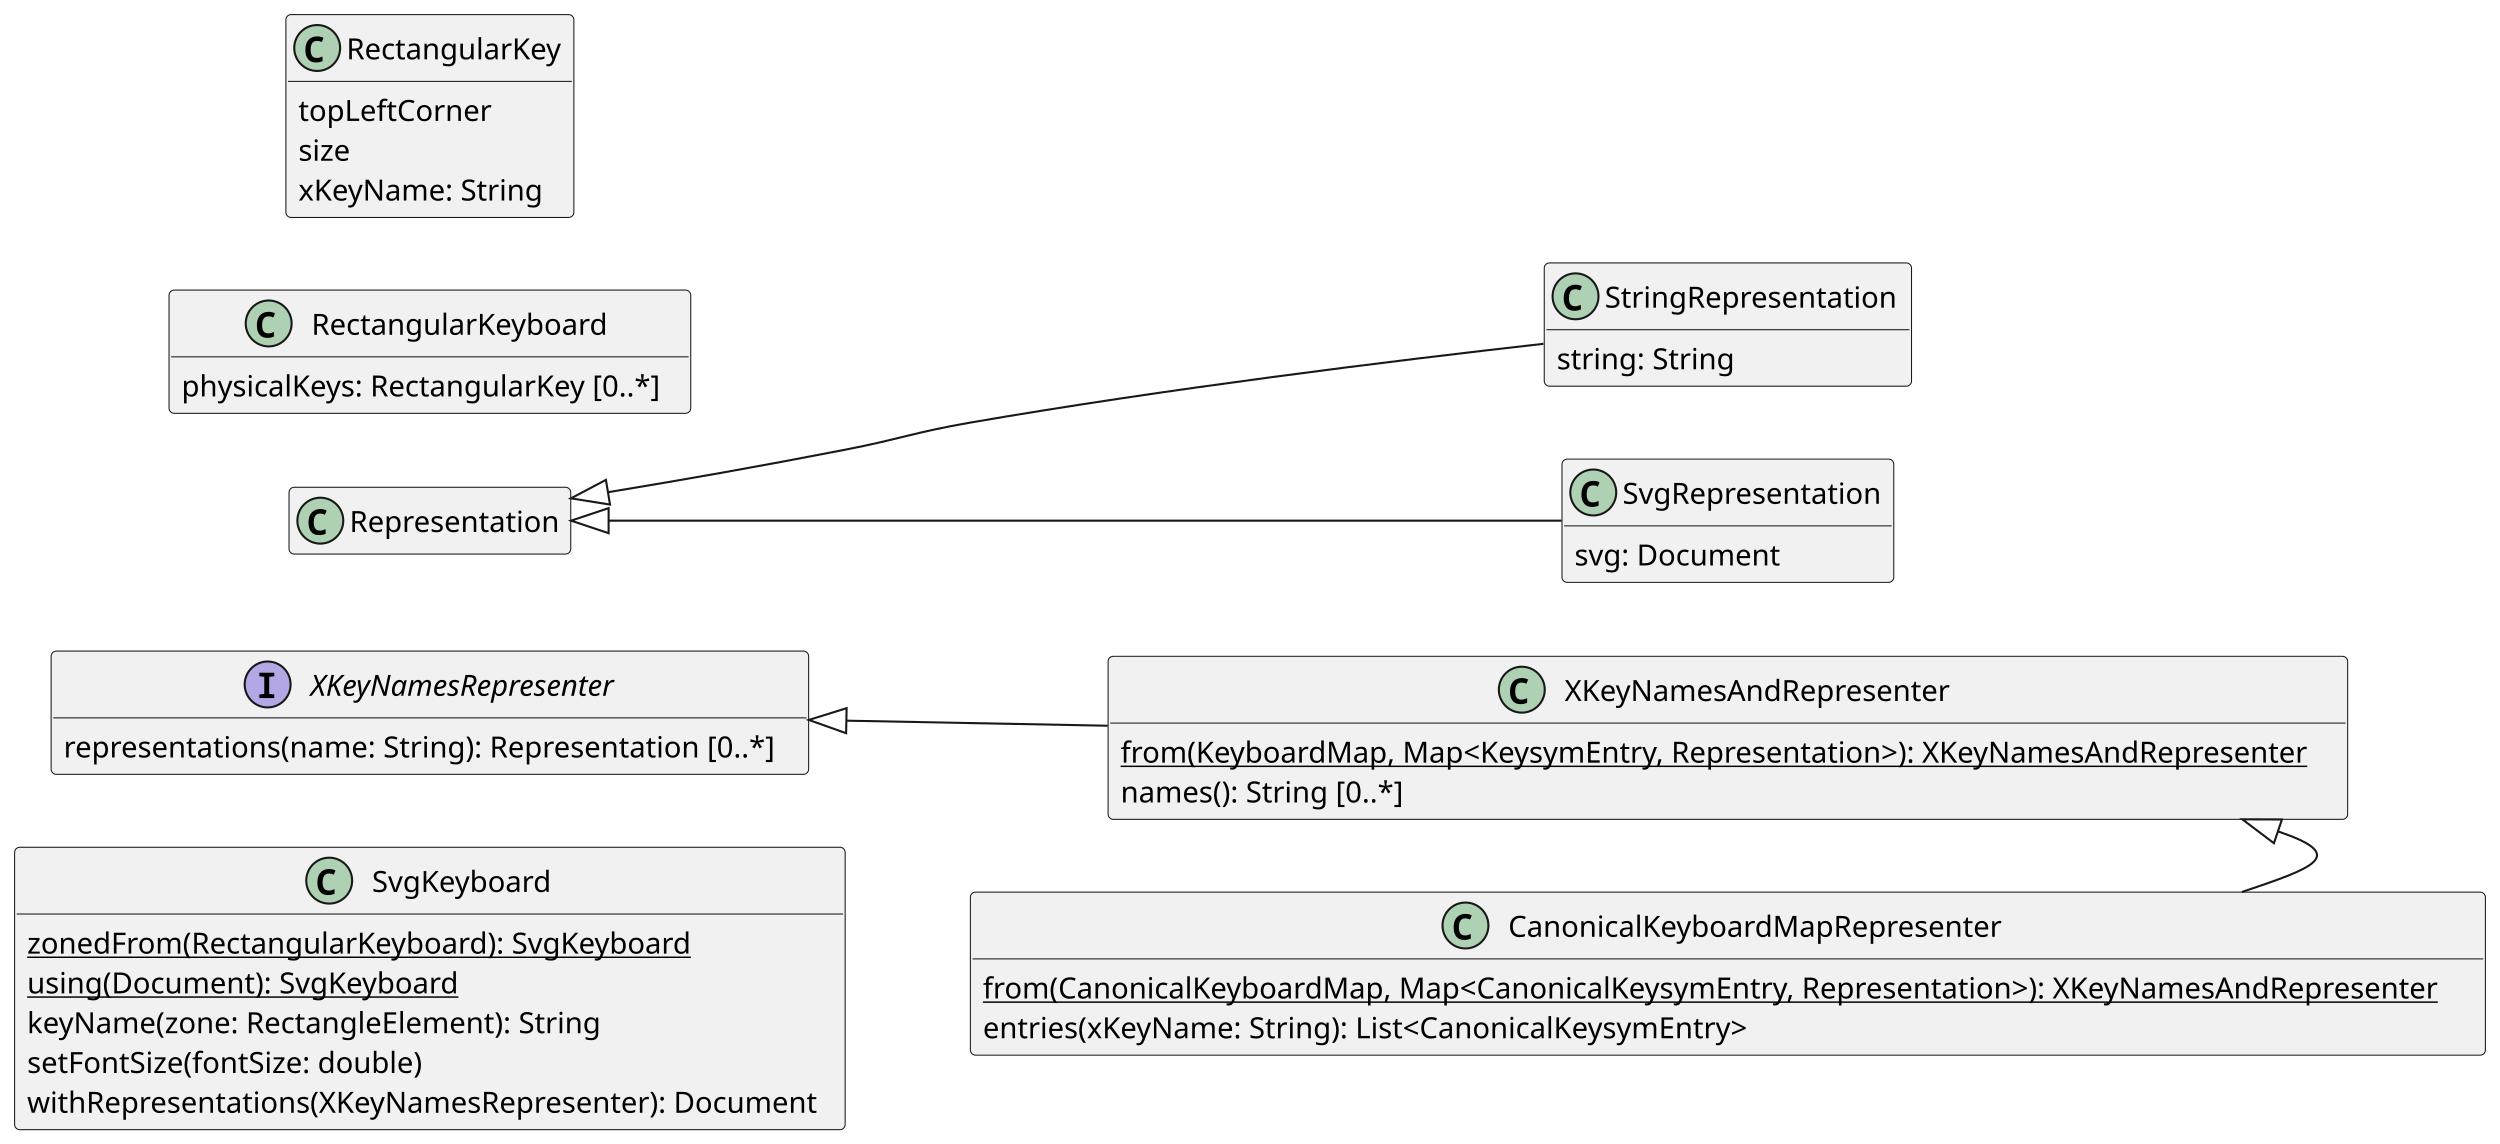
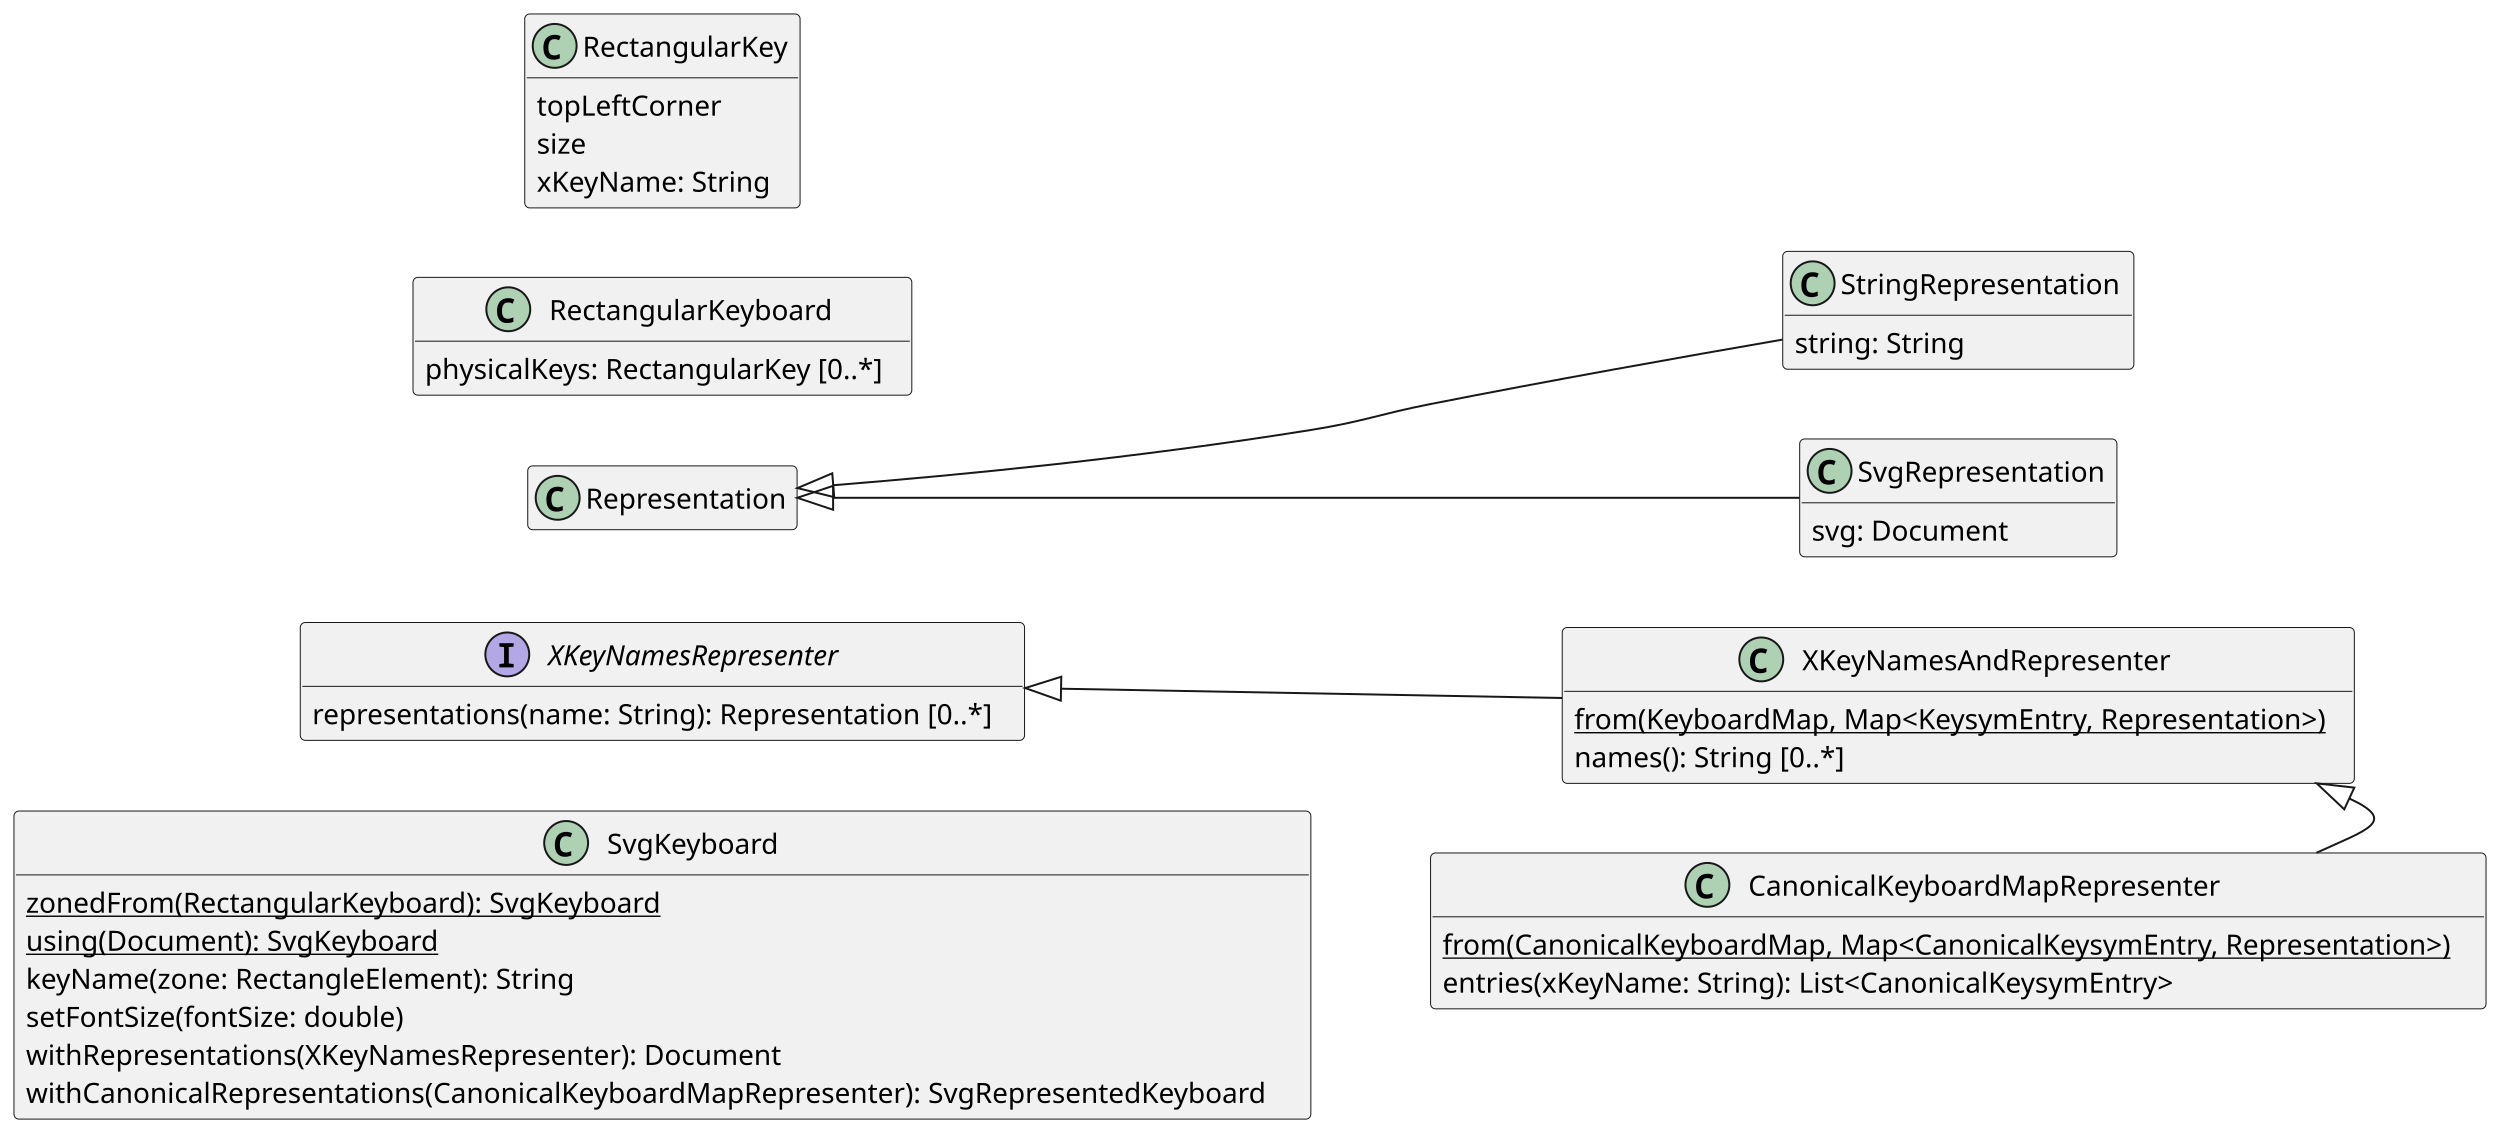
- <svg xmlns="http://www.w3.org/2000/svg" contentStyleType="text/css" height="548px" preserveAspectRatio="none" style="width:1198px;height:548px;background:#FFFFFF;" version="1.1" viewBox="0 0 1198 548" width="1198px" zoomAndPan="magnify">
+ <svg xmlns="http://www.w3.org/2000/svg" contentStyleType="text/css" height="567px" preserveAspectRatio="none" style="width:1253px;height:567px;background:#FFFFFF;" version="1.1" viewBox="0 0 1253 567" width="1253px" zoomAndPan="magnify">
  <defs />
  <g>
    <g id="elem_Representation">
-       <rect codeLine="4" fill="#F1F1F1" height="32" id="Representation" rx="2.5" ry="2.5" style="stroke:#181818;stroke-width:0.5;" width="135" x="138.5" y="233.5" />
-       <ellipse cx="153.5" cy="249.5" fill="#ADD1B2" rx="11" ry="11" style="stroke:#181818;stroke-width:1.0;" />
-       <path d="M152.969,256.422 Q151.219,256.422 150.078,255.688 Q148.953,254.938 148.391,253.594 Q147.844,252.234 147.844,250.438 Q147.844,248.406 148.5,246.953 Q149.156,245.5 150.438,244.719 Q151.719,243.938 153.594,243.938 Q154.484,243.938 155.156,244.125 Q155.828,244.297 156.516,244.641 L155.703,246.656 Q155.078,246.344 154.531,246.219 Q154,246.094 153.516,246.094 Q152.344,246.094 151.641,246.625 Q150.938,247.156 150.641,248.109 Q150.344,249.062 150.344,250.328 Q150.344,252.344 151.062,253.312 Q151.781,254.266 153.375,254.266 Q153.969,254.266 154.594,254.109 Q155.219,253.953 156.047,253.578 L156.047,255.797 Q155.312,256.109 154.516,256.266 Q153.734,256.422 152.969,256.422 Z " fill="#000000" />
-       <text fill="#000000" font-family="sans-serif" font-size="14" lengthAdjust="spacing" textLength="103" x="167.5" y="254.932">Representation</text>
+       <rect codeLine="4" fill="#F1F1F1" height="32" id="Representation" rx="2.5" ry="2.5" style="stroke:#181818;stroke-width:0.5;" width="135" x="264.5" y="233.5" />
+       <ellipse cx="279.5" cy="249.5" fill="#ADD1B2" rx="11" ry="11" style="stroke:#181818;stroke-width:1.0;" />
+       <path d="M278.969,256.422 Q277.219,256.422 276.078,255.688 Q274.953,254.938 274.391,253.594 Q273.844,252.234 273.844,250.438 Q273.844,248.406 274.5,246.953 Q275.156,245.5 276.438,244.719 Q277.719,243.938 279.594,243.938 Q280.484,243.938 281.156,244.125 Q281.828,244.297 282.516,244.641 L281.703,246.656 Q281.078,246.344 280.531,246.219 Q280,246.094 279.516,246.094 Q278.344,246.094 277.641,246.625 Q276.938,247.156 276.641,248.109 Q276.344,249.062 276.344,250.328 Q276.344,252.344 277.062,253.312 Q277.781,254.266 279.375,254.266 Q279.969,254.266 280.594,254.109 Q281.219,253.953 282.047,253.578 L282.047,255.797 Q281.312,256.109 280.516,256.266 Q279.734,256.422 278.969,256.422 Z " fill="#000000" />
+       <text fill="#000000" font-family="sans-serif" font-size="14" lengthAdjust="spacing" textLength="103" x="293.5" y="254.932">Representation</text>
    </g>
    <g id="elem_StringRepresentation">
-       <rect codeLine="6" fill="#F1F1F1" height="59.068" id="StringRepresentation" rx="2.5" ry="2.5" style="stroke:#181818;stroke-width:0.5;" width="176" x="740" y="126" />
-       <ellipse cx="755" cy="142" fill="#ADD1B2" rx="11" ry="11" style="stroke:#181818;stroke-width:1.0;" />
-       <path d="M754.469,148.922 Q752.719,148.922 751.578,148.188 Q750.453,147.438 749.891,146.094 Q749.344,144.734 749.344,142.938 Q749.344,140.906 750,139.453 Q750.656,138 751.938,137.219 Q753.219,136.438 755.094,136.438 Q755.984,136.438 756.656,136.625 Q757.328,136.797 758.016,137.141 L757.203,139.156 Q756.578,138.844 756.031,138.719 Q755.5,138.594 755.016,138.594 Q753.844,138.594 753.141,139.125 Q752.438,139.656 752.141,140.609 Q751.844,141.562 751.844,142.828 Q751.844,144.844 752.562,145.812 Q753.281,146.766 754.875,146.766 Q755.469,146.766 756.094,146.609 Q756.719,146.453 757.547,146.078 L757.547,148.297 Q756.812,148.609 756.016,148.766 Q755.234,148.922 754.469,148.922 Z " fill="#000000" />
-       <text fill="#000000" font-family="sans-serif" font-size="14" lengthAdjust="spacing" textLength="144" x="769" y="147.432">StringRepresentation</text>
-       <line style="stroke:#181818;stroke-width:0.5;" x1="741" x2="915" y1="158" y2="158" />
-       <text fill="#000000" font-family="sans-serif" font-size="14" lengthAdjust="spacing" textLength="89" x="746" y="176.966">string: String</text>
+       <rect codeLine="6" fill="#F1F1F1" height="59.068" id="StringRepresentation" rx="2.5" ry="2.5" style="stroke:#181818;stroke-width:0.5;" width="176" x="893.5" y="126" />
+       <ellipse cx="908.5" cy="142" fill="#ADD1B2" rx="11" ry="11" style="stroke:#181818;stroke-width:1.0;" />
+       <path d="M907.969,148.922 Q906.219,148.922 905.078,148.188 Q903.953,147.438 903.391,146.094 Q902.844,144.734 902.844,142.938 Q902.844,140.906 903.5,139.453 Q904.156,138 905.438,137.219 Q906.719,136.438 908.594,136.438 Q909.484,136.438 910.156,136.625 Q910.828,136.797 911.516,137.141 L910.703,139.156 Q910.078,138.844 909.531,138.719 Q909,138.594 908.516,138.594 Q907.344,138.594 906.641,139.125 Q905.938,139.656 905.641,140.609 Q905.344,141.562 905.344,142.828 Q905.344,144.844 906.062,145.812 Q906.781,146.766 908.375,146.766 Q908.969,146.766 909.594,146.609 Q910.219,146.453 911.047,146.078 L911.047,148.297 Q910.312,148.609 909.516,148.766 Q908.734,148.922 907.969,148.922 Z " fill="#000000" />
+       <text fill="#000000" font-family="sans-serif" font-size="14" lengthAdjust="spacing" textLength="144" x="922.5" y="147.432">StringRepresentation</text>
+       <line style="stroke:#181818;stroke-width:0.5;" x1="894.5" x2="1068.5" y1="158" y2="158" />
+       <text fill="#000000" font-family="sans-serif" font-size="14" lengthAdjust="spacing" textLength="89" x="899.5" y="176.966">string: String</text>
    </g>
    <g id="elem_SvgRepresentation">
-       <rect codeLine="9" fill="#F1F1F1" height="59.068" id="SvgRepresentation" rx="2.5" ry="2.5" style="stroke:#181818;stroke-width:0.5;" width="159" x="748.5" y="220" />
-       <ellipse cx="763.5" cy="236" fill="#ADD1B2" rx="11" ry="11" style="stroke:#181818;stroke-width:1.0;" />
-       <path d="M762.969,242.922 Q761.219,242.922 760.078,242.188 Q758.953,241.438 758.391,240.094 Q757.844,238.734 757.844,236.938 Q757.844,234.906 758.5,233.453 Q759.156,232 760.438,231.219 Q761.719,230.438 763.594,230.438 Q764.484,230.438 765.156,230.625 Q765.828,230.797 766.516,231.141 L765.703,233.156 Q765.078,232.844 764.531,232.719 Q764,232.594 763.516,232.594 Q762.344,232.594 761.641,233.125 Q760.938,233.656 760.641,234.609 Q760.344,235.562 760.344,236.828 Q760.344,238.844 761.062,239.812 Q761.781,240.766 763.375,240.766 Q763.969,240.766 764.594,240.609 Q765.219,240.453 766.047,240.078 L766.047,242.297 Q765.312,242.609 764.516,242.766 Q763.734,242.922 762.969,242.922 Z " fill="#000000" />
-       <text fill="#000000" font-family="sans-serif" font-size="14" lengthAdjust="spacing" textLength="127" x="777.5" y="241.432">SvgRepresentation</text>
-       <line style="stroke:#181818;stroke-width:0.5;" x1="749.5" x2="906.5" y1="252" y2="252" />
-       <text fill="#000000" font-family="sans-serif" font-size="14" lengthAdjust="spacing" textLength="100" x="754.5" y="270.966">svg: Document</text>
+       <rect codeLine="9" fill="#F1F1F1" height="59.068" id="SvgRepresentation" rx="2.5" ry="2.5" style="stroke:#181818;stroke-width:0.5;" width="159" x="902" y="220" />
+       <ellipse cx="917" cy="236" fill="#ADD1B2" rx="11" ry="11" style="stroke:#181818;stroke-width:1.0;" />
+       <path d="M916.469,242.922 Q914.719,242.922 913.578,242.188 Q912.453,241.438 911.891,240.094 Q911.344,238.734 911.344,236.938 Q911.344,234.906 912,233.453 Q912.656,232 913.938,231.219 Q915.219,230.438 917.094,230.438 Q917.984,230.438 918.656,230.625 Q919.328,230.797 920.016,231.141 L919.203,233.156 Q918.578,232.844 918.031,232.719 Q917.5,232.594 917.016,232.594 Q915.844,232.594 915.141,233.125 Q914.438,233.656 914.141,234.609 Q913.844,235.562 913.844,236.828 Q913.844,238.844 914.562,239.812 Q915.281,240.766 916.875,240.766 Q917.469,240.766 918.094,240.609 Q918.719,240.453 919.547,240.078 L919.547,242.297 Q918.812,242.609 918.016,242.766 Q917.234,242.922 916.469,242.922 Z " fill="#000000" />
+       <text fill="#000000" font-family="sans-serif" font-size="14" lengthAdjust="spacing" textLength="127" x="931" y="241.432">SvgRepresentation</text>
+       <line style="stroke:#181818;stroke-width:0.5;" x1="903" x2="1060" y1="252" y2="252" />
+       <text fill="#000000" font-family="sans-serif" font-size="14" lengthAdjust="spacing" textLength="100" x="908" y="270.966">svg: Document</text>
    </g>
    <g id="elem_XKeyNamesRepresenter">
-       <rect codeLine="15" fill="#F1F1F1" height="59.068" id="XKeyNamesRepresenter" rx="2.5" ry="2.5" style="stroke:#181818;stroke-width:0.5;" width="363" x="24.5" y="312" />
-       <ellipse cx="128.25" cy="328" fill="#B4A7E5" rx="11" ry="11" style="stroke:#181818;stroke-width:1.0;" />
-       <path d="M124.281,334.5 L124.281,332.797 L126.641,332.531 L126.641,324.328 L124.281,324.062 L124.281,322.359 L131.422,322.359 L131.422,324.062 L129,324.328 L129,332.531 L131.422,332.797 L131.422,334.5 L124.281,334.5 Z " fill="#000000" />
-       <text fill="#000000" font-family="sans-serif" font-size="14" font-style="italic" lengthAdjust="spacing" textLength="147" x="148.75" y="333.432">XKeyNamesRepresenter</text>
-       <line style="stroke:#181818;stroke-width:0.5;" x1="25.5" x2="386.5" y1="344" y2="344" />
-       <text fill="#000000" font-family="sans-serif" font-size="14" lengthAdjust="spacing" textLength="351" x="30.5" y="362.966">representations(name: String): Representation [0..*]</text>
+       <rect codeLine="15" fill="#F1F1F1" height="59.068" id="XKeyNamesRepresenter" rx="2.5" ry="2.5" style="stroke:#181818;stroke-width:0.5;" width="363" x="150.5" y="312" />
+       <ellipse cx="254.25" cy="328" fill="#B4A7E5" rx="11" ry="11" style="stroke:#181818;stroke-width:1.0;" />
+       <path d="M250.281,334.5 L250.281,332.797 L252.641,332.531 L252.641,324.328 L250.281,324.062 L250.281,322.359 L257.422,322.359 L257.422,324.062 L255,324.328 L255,332.531 L257.422,332.797 L257.422,334.5 L250.281,334.5 Z " fill="#000000" />
+       <text fill="#000000" font-family="sans-serif" font-size="14" font-style="italic" lengthAdjust="spacing" textLength="147" x="274.75" y="333.432">XKeyNamesRepresenter</text>
+       <line style="stroke:#181818;stroke-width:0.5;" x1="151.5" x2="512.5" y1="344" y2="344" />
+       <text fill="#000000" font-family="sans-serif" font-size="14" lengthAdjust="spacing" textLength="351" x="156.5" y="362.966">representations(name: String): Representation [0..*]</text>
    </g>
    <g id="elem_XKeyNamesAndRepresenter">
-       <rect codeLine="19" fill="#F1F1F1" height="78.136" id="XKeyNamesAndRepresenter" rx="2.5" ry="2.5" style="stroke:#181818;stroke-width:0.5;" width="594" x="531" y="314.5" />
-       <ellipse cx="729.25" cy="330.5" fill="#ADD1B2" rx="11" ry="11" style="stroke:#181818;stroke-width:1.0;" />
-       <path d="M728.719,337.422 Q726.969,337.422 725.828,336.688 Q724.703,335.938 724.141,334.594 Q723.594,333.234 723.594,331.438 Q723.594,329.406 724.25,327.953 Q724.906,326.5 726.188,325.719 Q727.469,324.938 729.344,324.938 Q730.234,324.938 730.906,325.125 Q731.578,325.297 732.266,325.641 L731.453,327.656 Q730.828,327.344 730.281,327.219 Q729.75,327.094 729.266,327.094 Q728.094,327.094 727.391,327.625 Q726.688,328.156 726.391,329.109 Q726.094,330.062 726.094,331.328 Q726.094,333.344 726.812,334.312 Q727.531,335.266 729.125,335.266 Q729.719,335.266 730.344,335.109 Q730.969,334.953 731.797,334.578 L731.797,336.797 Q731.062,337.109 730.266,337.266 Q729.484,337.422 728.719,337.422 Z " fill="#000000" />
-       <text fill="#000000" font-family="sans-serif" font-size="14" lengthAdjust="spacing" textLength="189" x="749.75" y="335.932">XKeyNamesAndRepresenter</text>
-       <line style="stroke:#181818;stroke-width:0.5;" x1="532" x2="1124" y1="346.5" y2="346.5" />
-       <text fill="#000000" font-family="sans-serif" font-size="14" lengthAdjust="spacing" text-decoration="underline" textLength="582" x="537" y="365.466">from(KeyboardMap, Map&lt;KeysymEntry, Representation&gt;): XKeyNamesAndRepresenter</text>
-       <text fill="#000000" font-family="sans-serif" font-size="14" lengthAdjust="spacing" textLength="140" x="537" y="384.534">names(): String [0..*]</text>
+       <rect codeLine="19" fill="#F1F1F1" height="78.136" id="XKeyNamesAndRepresenter" rx="2.5" ry="2.5" style="stroke:#181818;stroke-width:0.5;" width="397" x="783" y="314.5" />
+       <ellipse cx="882.75" cy="330.5" fill="#ADD1B2" rx="11" ry="11" style="stroke:#181818;stroke-width:1.0;" />
+       <path d="M882.219,337.422 Q880.469,337.422 879.328,336.688 Q878.203,335.938 877.641,334.594 Q877.094,333.234 877.094,331.438 Q877.094,329.406 877.75,327.953 Q878.406,326.5 879.688,325.719 Q880.969,324.938 882.844,324.938 Q883.734,324.938 884.406,325.125 Q885.078,325.297 885.766,325.641 L884.953,327.656 Q884.328,327.344 883.781,327.219 Q883.25,327.094 882.766,327.094 Q881.594,327.094 880.891,327.625 Q880.188,328.156 879.891,329.109 Q879.594,330.062 879.594,331.328 Q879.594,333.344 880.312,334.312 Q881.031,335.266 882.625,335.266 Q883.219,335.266 883.844,335.109 Q884.469,334.953 885.297,334.578 L885.297,336.797 Q884.562,337.109 883.766,337.266 Q882.984,337.422 882.219,337.422 Z " fill="#000000" />
+       <text fill="#000000" font-family="sans-serif" font-size="14" lengthAdjust="spacing" textLength="189" x="903.25" y="335.932">XKeyNamesAndRepresenter</text>
+       <line style="stroke:#181818;stroke-width:0.5;" x1="784" x2="1179" y1="346.5" y2="346.5" />
+       <text fill="#000000" font-family="sans-serif" font-size="14" lengthAdjust="spacing" text-decoration="underline" textLength="385" x="789" y="365.466">from(KeyboardMap, Map&lt;KeysymEntry, Representation&gt;)</text>
+       <text fill="#000000" font-family="sans-serif" font-size="14" lengthAdjust="spacing" textLength="140" x="789" y="384.534">names(): String [0..*]</text>
    </g>
    <g id="elem_CanonicalKeyboardMapRepresenter">
-       <rect codeLine="25" fill="#F1F1F1" height="78.136" id="CanonicalKeyboardMapRepresenter" rx="2.5" ry="2.5" style="stroke:#181818;stroke-width:0.5;" width="726" x="465" y="427.5" />
-       <ellipse cx="702.25" cy="443.5" fill="#ADD1B2" rx="11" ry="11" style="stroke:#181818;stroke-width:1.0;" />
-       <path d="M701.719,450.422 Q699.969,450.422 698.828,449.688 Q697.703,448.938 697.141,447.594 Q696.594,446.234 696.594,444.438 Q696.594,442.406 697.25,440.953 Q697.906,439.5 699.188,438.719 Q700.469,437.938 702.344,437.938 Q703.234,437.938 703.906,438.125 Q704.578,438.297 705.266,438.641 L704.453,440.656 Q703.828,440.344 703.281,440.219 Q702.75,440.094 702.266,440.094 Q701.094,440.094 700.391,440.625 Q699.688,441.156 699.391,442.109 Q699.094,443.062 699.094,444.328 Q699.094,446.344 699.812,447.312 Q700.531,448.266 702.125,448.266 Q702.719,448.266 703.344,448.109 Q703.969,447.953 704.797,447.578 L704.797,449.797 Q704.062,450.109 703.266,450.266 Q702.484,450.422 701.719,450.422 Z " fill="#000000" />
-       <text fill="#000000" font-family="sans-serif" font-size="14" lengthAdjust="spacing" textLength="243" x="722.75" y="448.932">CanonicalKeyboardMapRepresenter</text>
-       <line style="stroke:#181818;stroke-width:0.5;" x1="466" x2="1190" y1="459.5" y2="459.5" />
-       <text fill="#000000" font-family="sans-serif" font-size="14" lengthAdjust="spacing" text-decoration="underline" textLength="714" x="471" y="478.466">from(CanonicalKeyboardMap, Map&lt;CanonicalKeysymEntry, Representation&gt;): XKeyNamesAndRepresenter</text>
-       <text fill="#000000" font-family="sans-serif" font-size="14" lengthAdjust="spacing" textLength="374" x="471" y="497.534">entries(xKeyName: String): List&lt;CanonicalKeysymEntry&gt;</text>
+       <rect codeLine="25" fill="#F1F1F1" height="78.136" id="CanonicalKeyboardMapRepresenter" rx="2.5" ry="2.5" style="stroke:#181818;stroke-width:0.5;" width="529" x="717" y="427.5" />
+       <ellipse cx="855.75" cy="443.5" fill="#ADD1B2" rx="11" ry="11" style="stroke:#181818;stroke-width:1.0;" />
+       <path d="M855.219,450.422 Q853.469,450.422 852.328,449.688 Q851.203,448.938 850.641,447.594 Q850.094,446.234 850.094,444.438 Q850.094,442.406 850.75,440.953 Q851.406,439.5 852.688,438.719 Q853.969,437.938 855.844,437.938 Q856.734,437.938 857.406,438.125 Q858.078,438.297 858.766,438.641 L857.953,440.656 Q857.328,440.344 856.781,440.219 Q856.25,440.094 855.766,440.094 Q854.594,440.094 853.891,440.625 Q853.188,441.156 852.891,442.109 Q852.594,443.062 852.594,444.328 Q852.594,446.344 853.312,447.312 Q854.031,448.266 855.625,448.266 Q856.219,448.266 856.844,448.109 Q857.469,447.953 858.297,447.578 L858.297,449.797 Q857.562,450.109 856.766,450.266 Q855.984,450.422 855.219,450.422 Z " fill="#000000" />
+       <text fill="#000000" font-family="sans-serif" font-size="14" lengthAdjust="spacing" textLength="243" x="876.25" y="448.932">CanonicalKeyboardMapRepresenter</text>
+       <line style="stroke:#181818;stroke-width:0.5;" x1="718" x2="1245" y1="459.5" y2="459.5" />
+       <text fill="#000000" font-family="sans-serif" font-size="14" lengthAdjust="spacing" text-decoration="underline" textLength="517" x="723" y="478.466">from(CanonicalKeyboardMap, Map&lt;CanonicalKeysymEntry, Representation&gt;)</text>
+       <text fill="#000000" font-family="sans-serif" font-size="14" lengthAdjust="spacing" textLength="374" x="723" y="497.534">entries(xKeyName: String): List&lt;CanonicalKeysymEntry&gt;</text>
    </g>
    <g id="elem_RectangularKey">
-       <rect codeLine="31" fill="#F1F1F1" height="97.204" id="RectangularKey" rx="2.5" ry="2.5" style="stroke:#181818;stroke-width:0.5;" width="138" x="137" y="7" />
-       <ellipse cx="152" cy="23" fill="#ADD1B2" rx="11" ry="11" style="stroke:#181818;stroke-width:1.0;" />
-       <path d="M151.469,29.922 Q149.719,29.922 148.578,29.188 Q147.453,28.438 146.891,27.094 Q146.344,25.734 146.344,23.938 Q146.344,21.906 147,20.453 Q147.656,19 148.938,18.219 Q150.219,17.438 152.094,17.438 Q152.984,17.438 153.656,17.625 Q154.328,17.797 155.016,18.141 L154.203,20.156 Q153.578,19.844 153.031,19.719 Q152.5,19.594 152.016,19.594 Q150.844,19.594 150.141,20.125 Q149.438,20.656 149.141,21.609 Q148.844,22.562 148.844,23.828 Q148.844,25.844 149.562,26.812 Q150.281,27.766 151.875,27.766 Q152.469,27.766 153.094,27.609 Q153.719,27.453 154.547,27.078 L154.547,29.297 Q153.812,29.609 153.016,29.766 Q152.234,29.922 151.469,29.922 Z " fill="#000000" />
-       <text fill="#000000" font-family="sans-serif" font-size="14" lengthAdjust="spacing" textLength="106" x="166" y="28.432">RectangularKey</text>
-       <line style="stroke:#181818;stroke-width:0.5;" x1="138" x2="274" y1="39" y2="39" />
-       <text fill="#000000" font-family="sans-serif" font-size="14" lengthAdjust="spacing" textLength="93" x="143" y="57.966">topLeftCorner</text>
-       <text fill="#000000" font-family="sans-serif" font-size="14" lengthAdjust="spacing" textLength="26" x="143" y="77.034">size</text>
-       <text fill="#000000" font-family="sans-serif" font-size="14" lengthAdjust="spacing" textLength="120" x="143" y="96.102">xKeyName: String</text>
+       <rect codeLine="31" fill="#F1F1F1" height="97.204" id="RectangularKey" rx="2.5" ry="2.5" style="stroke:#181818;stroke-width:0.5;" width="138" x="263" y="7" />
+       <ellipse cx="278" cy="23" fill="#ADD1B2" rx="11" ry="11" style="stroke:#181818;stroke-width:1.0;" />
+       <path d="M277.469,29.922 Q275.719,29.922 274.578,29.188 Q273.453,28.438 272.891,27.094 Q272.344,25.734 272.344,23.938 Q272.344,21.906 273,20.453 Q273.656,19 274.938,18.219 Q276.219,17.438 278.094,17.438 Q278.984,17.438 279.656,17.625 Q280.328,17.797 281.016,18.141 L280.203,20.156 Q279.578,19.844 279.031,19.719 Q278.5,19.594 278.016,19.594 Q276.844,19.594 276.141,20.125 Q275.438,20.656 275.141,21.609 Q274.844,22.562 274.844,23.828 Q274.844,25.844 275.562,26.812 Q276.281,27.766 277.875,27.766 Q278.469,27.766 279.094,27.609 Q279.719,27.453 280.547,27.078 L280.547,29.297 Q279.812,29.609 279.016,29.766 Q278.234,29.922 277.469,29.922 Z " fill="#000000" />
+       <text fill="#000000" font-family="sans-serif" font-size="14" lengthAdjust="spacing" textLength="106" x="292" y="28.432">RectangularKey</text>
+       <line style="stroke:#181818;stroke-width:0.5;" x1="264" x2="400" y1="39" y2="39" />
+       <text fill="#000000" font-family="sans-serif" font-size="14" lengthAdjust="spacing" textLength="93" x="269" y="57.966">topLeftCorner</text>
+       <text fill="#000000" font-family="sans-serif" font-size="14" lengthAdjust="spacing" textLength="26" x="269" y="77.034">size</text>
+       <text fill="#000000" font-family="sans-serif" font-size="14" lengthAdjust="spacing" textLength="120" x="269" y="96.102">xKeyName: String</text>
    </g>
    <g id="elem_RectangularKeyboard">
-       <rect codeLine="37" fill="#F1F1F1" height="59.068" id="RectangularKeyboard" rx="2.5" ry="2.5" style="stroke:#181818;stroke-width:0.5;" width="250" x="81" y="139" />
-       <ellipse cx="128.75" cy="155" fill="#ADD1B2" rx="11" ry="11" style="stroke:#181818;stroke-width:1.0;" />
-       <path d="M128.219,161.922 Q126.469,161.922 125.328,161.188 Q124.203,160.438 123.641,159.094 Q123.094,157.734 123.094,155.938 Q123.094,153.906 123.75,152.453 Q124.406,151 125.688,150.219 Q126.969,149.438 128.844,149.438 Q129.734,149.438 130.406,149.625 Q131.078,149.797 131.766,150.141 L130.953,152.156 Q130.328,151.844 129.781,151.719 Q129.25,151.594 128.766,151.594 Q127.594,151.594 126.891,152.125 Q126.188,152.656 125.891,153.609 Q125.594,154.562 125.594,155.828 Q125.594,157.844 126.312,158.812 Q127.031,159.766 128.625,159.766 Q129.219,159.766 129.844,159.609 Q130.469,159.453 131.297,159.078 L131.297,161.297 Q130.562,161.609 129.766,161.766 Q128.984,161.922 128.219,161.922 Z " fill="#000000" />
-       <text fill="#000000" font-family="sans-serif" font-size="14" lengthAdjust="spacing" textLength="146" x="149.25" y="160.432">RectangularKeyboard</text>
-       <line style="stroke:#181818;stroke-width:0.5;" x1="82" x2="330" y1="171" y2="171" />
-       <text fill="#000000" font-family="sans-serif" font-size="14" lengthAdjust="spacing" textLength="238" x="87" y="189.966">physicalKeys: RectangularKey [0..*]</text>
+       <rect codeLine="37" fill="#F1F1F1" height="59.068" id="RectangularKeyboard" rx="2.5" ry="2.5" style="stroke:#181818;stroke-width:0.5;" width="250" x="207" y="139" />
+       <ellipse cx="254.75" cy="155" fill="#ADD1B2" rx="11" ry="11" style="stroke:#181818;stroke-width:1.0;" />
+       <path d="M254.219,161.922 Q252.469,161.922 251.328,161.188 Q250.203,160.438 249.641,159.094 Q249.094,157.734 249.094,155.938 Q249.094,153.906 249.75,152.453 Q250.406,151 251.688,150.219 Q252.969,149.438 254.844,149.438 Q255.734,149.438 256.406,149.625 Q257.078,149.797 257.766,150.141 L256.953,152.156 Q256.328,151.844 255.781,151.719 Q255.25,151.594 254.766,151.594 Q253.594,151.594 252.891,152.125 Q252.188,152.656 251.891,153.609 Q251.594,154.562 251.594,155.828 Q251.594,157.844 252.312,158.812 Q253.031,159.766 254.625,159.766 Q255.219,159.766 255.844,159.609 Q256.469,159.453 257.297,159.078 L257.297,161.297 Q256.562,161.609 255.766,161.766 Q254.984,161.922 254.219,161.922 Z " fill="#000000" />
+       <text fill="#000000" font-family="sans-serif" font-size="14" lengthAdjust="spacing" textLength="146" x="275.25" y="160.432">RectangularKeyboard</text>
+       <line style="stroke:#181818;stroke-width:0.5;" x1="208" x2="456" y1="171" y2="171" />
+       <text fill="#000000" font-family="sans-serif" font-size="14" lengthAdjust="spacing" textLength="238" x="213" y="189.966">physicalKeys: RectangularKey [0..*]</text>
    </g>
    <g id="elem_SvgKeyboard">
-       <rect codeLine="41" fill="#F1F1F1" height="135.34" id="SvgKeyboard" rx="2.5" ry="2.5" style="stroke:#181818;stroke-width:0.5;" width="398" x="7" y="406" />
-       <ellipse cx="157.75" cy="422" fill="#ADD1B2" rx="11" ry="11" style="stroke:#181818;stroke-width:1.0;" />
-       <path d="M157.219,428.922 Q155.469,428.922 154.328,428.188 Q153.203,427.438 152.641,426.094 Q152.094,424.734 152.094,422.938 Q152.094,420.906 152.75,419.453 Q153.406,418 154.688,417.219 Q155.969,416.438 157.844,416.438 Q158.734,416.438 159.406,416.625 Q160.078,416.797 160.766,417.141 L159.953,419.156 Q159.328,418.844 158.781,418.719 Q158.25,418.594 157.766,418.594 Q156.594,418.594 155.891,419.125 Q155.188,419.656 154.891,420.609 Q154.594,421.562 154.594,422.828 Q154.594,424.844 155.312,425.812 Q156.031,426.766 157.625,426.766 Q158.219,426.766 158.844,426.609 Q159.469,426.453 160.297,426.078 L160.297,428.297 Q159.562,428.609 158.766,428.766 Q157.984,428.922 157.219,428.922 Z " fill="#000000" />
-       <text fill="#000000" font-family="sans-serif" font-size="14" lengthAdjust="spacing" textLength="88" x="178.25" y="427.432">SvgKeyboard</text>
-       <line style="stroke:#181818;stroke-width:0.5;" x1="8" x2="404" y1="438" y2="438" />
-       <text fill="#000000" font-family="sans-serif" font-size="14" lengthAdjust="spacing" text-decoration="underline" textLength="325" x="13" y="456.966">zonedFrom(RectangularKeyboard): SvgKeyboard</text>
-       <text fill="#000000" font-family="sans-serif" font-size="14" lengthAdjust="spacing" text-decoration="underline" textLength="211" x="13" y="476.034">using(Document): SvgKeyboard</text>
-       <text fill="#000000" font-family="sans-serif" font-size="14" lengthAdjust="spacing" textLength="281" x="13" y="495.102">keyName(zone: RectangleElement): String</text>
-       <text fill="#000000" font-family="sans-serif" font-size="14" lengthAdjust="spacing" textLength="193" x="13" y="514.17">setFontSize(fontSize: double)</text>
-       <text fill="#000000" font-family="sans-serif" font-size="14" lengthAdjust="spacing" textLength="386" x="13" y="533.238">withRepresentations(XKeyNamesRepresenter): Document</text>
+       <rect codeLine="41" fill="#F1F1F1" height="154.407" id="SvgKeyboard" rx="2.5" ry="2.5" style="stroke:#181818;stroke-width:0.5;" width="650" x="7" y="406.5" />
+       <ellipse cx="283.75" cy="422.5" fill="#ADD1B2" rx="11" ry="11" style="stroke:#181818;stroke-width:1.0;" />
+       <path d="M283.219,429.422 Q281.469,429.422 280.328,428.688 Q279.203,427.938 278.641,426.594 Q278.094,425.234 278.094,423.438 Q278.094,421.406 278.75,419.953 Q279.406,418.5 280.688,417.719 Q281.969,416.938 283.844,416.938 Q284.734,416.938 285.406,417.125 Q286.078,417.297 286.766,417.641 L285.953,419.656 Q285.328,419.344 284.781,419.219 Q284.25,419.094 283.766,419.094 Q282.594,419.094 281.891,419.625 Q281.188,420.156 280.891,421.109 Q280.594,422.062 280.594,423.328 Q280.594,425.344 281.312,426.312 Q282.031,427.266 283.625,427.266 Q284.219,427.266 284.844,427.109 Q285.469,426.953 286.297,426.578 L286.297,428.797 Q285.562,429.109 284.766,429.266 Q283.984,429.422 283.219,429.422 Z " fill="#000000" />
+       <text fill="#000000" font-family="sans-serif" font-size="14" lengthAdjust="spacing" textLength="88" x="304.25" y="427.932">SvgKeyboard</text>
+       <line style="stroke:#181818;stroke-width:0.5;" x1="8" x2="656" y1="438.5" y2="438.5" />
+       <text fill="#000000" font-family="sans-serif" font-size="14" lengthAdjust="spacing" text-decoration="underline" textLength="325" x="13" y="457.466">zonedFrom(RectangularKeyboard): SvgKeyboard</text>
+       <text fill="#000000" font-family="sans-serif" font-size="14" lengthAdjust="spacing" text-decoration="underline" textLength="211" x="13" y="476.534">using(Document): SvgKeyboard</text>
+       <text fill="#000000" font-family="sans-serif" font-size="14" lengthAdjust="spacing" textLength="281" x="13" y="495.602">keyName(zone: RectangleElement): String</text>
+       <text fill="#000000" font-family="sans-serif" font-size="14" lengthAdjust="spacing" textLength="193" x="13" y="514.67">setFontSize(fontSize: double)</text>
+       <text fill="#000000" font-family="sans-serif" font-size="14" lengthAdjust="spacing" textLength="386" x="13" y="533.738">withRepresentations(XKeyNamesRepresenter): Document</text>
+       <text fill="#000000" font-family="sans-serif" font-size="14" lengthAdjust="spacing" textLength="638" x="13" y="552.806">withCanonicalRepresentations(CanonicalKeyboardMapRepresenter): SvgRepresentedKeyboard</text>
    </g>
    <g id="link_Representation_StringRepresentation">
-       <path codeLine="12" d="M291.338,235.87 C329.818,229.5 361.35,223.97 405,215.5 C431.79,210.3 438.11,207.15 465,202.5 C558.36,186.35 666.13,173.04 739.65,164.75 " fill="none" id="Representation-backto-StringRepresentation" style="stroke:#181818;stroke-width:1.0;" />
-       <polygon fill="none" points="273.58,238.81,292.318,241.79,290.358,229.951,273.58,238.81" style="stroke:#181818;stroke-width:1.0;" />
+       <path codeLine="12" d="M417.612,243.193 C483.322,237.893 568.48,229.69 657,215.5 C683.94,211.18 690.23,207.79 717,202.5 C775.7,190.91 842,179.09 893.41,170.2 " fill="none" id="Representation-backto-StringRepresentation" style="stroke:#181818;stroke-width:1.0;" />
+       <polygon fill="none" points="399.67,244.64,418.094,249.173,417.129,237.212,399.67,244.64" style="stroke:#181818;stroke-width:1.0;" />
    </g>
    <g id="link_Representation_SvgRepresentation">
-       <path codeLine="13" d="M291.65,249.5 C406.97,249.5 625.21,249.5 748.37,249.5 " fill="none" id="Representation-backto-SvgRepresentation" style="stroke:#181818;stroke-width:1.0;" />
-       <polygon fill="none" points="273.65,249.5,291.65,255.5,291.65,243.5,273.65,249.5" style="stroke:#181818;stroke-width:1.0;" />
+       <path codeLine="13" d="M417.55,249.5 C537.93,249.5 773.24,249.5 901.91,249.5 " fill="none" id="Representation-backto-SvgRepresentation" style="stroke:#181818;stroke-width:1.0;" />
+       <polygon fill="none" points="399.55,249.5,417.55,255.5,417.55,243.5,399.55,249.5" style="stroke:#181818;stroke-width:1.0;" />
    </g>
    <g id="link_XKeyNamesRepresenter_XKeyNamesAndRepresenter">
-       <path codeLine="23" d="M405.577,345.348 C450.527,346.218 481.91,346.82 530.83,347.77 " fill="none" id="XKeyNamesRepresenter-backto-XKeyNamesAndRepresenter" style="stroke:#181818;stroke-width:1.0;" />
-       <polygon fill="none" points="387.58,345,405.461,351.347,405.693,339.349,387.58,345" style="stroke:#181818;stroke-width:1.0;" />
+       <path codeLine="23" d="M531.797,345.183 C615.507,346.733 697.19,348.25 782.89,349.84 " fill="none" id="XKeyNamesRepresenter-backto-XKeyNamesAndRepresenter" style="stroke:#181818;stroke-width:1.0;" />
+       <polygon fill="none" points="513.8,344.85,531.686,351.182,531.908,339.184,513.8,344.85" style="stroke:#181818;stroke-width:1.0;" />
    </g>
    <g id="link_XKeyNamesAndRepresenter_CanonicalKeyboardMapRepresenter">
-       <path codeLine="29" d="M1091.584,398.388 C1125.944,409.988 1108.82,415.83 1074.32,427.44 " fill="none" id="XKeyNamesAndRepresenter-backto-CanonicalKeyboardMapRepresenter" style="stroke:#181818;stroke-width:1.0;" />
-       <polygon fill="none" points="1074.53,392.63,1089.665,404.072,1093.504,392.703,1074.53,392.63" style="stroke:#181818;stroke-width:1.0;" />
+       <path codeLine="29" d="M1177.463,400.196 C1202.503,411.796 1186.12,415.83 1160.98,427.44 " fill="none" id="XKeyNamesAndRepresenter-backto-CanonicalKeyboardMapRepresenter" style="stroke:#181818;stroke-width:1.0;" />
+       <polygon fill="none" points="1161.13,392.63,1174.94,405.64,1179.985,394.752,1161.13,392.63" style="stroke:#181818;stroke-width:1.0;" />
    </g>
  </g>
</svg>
